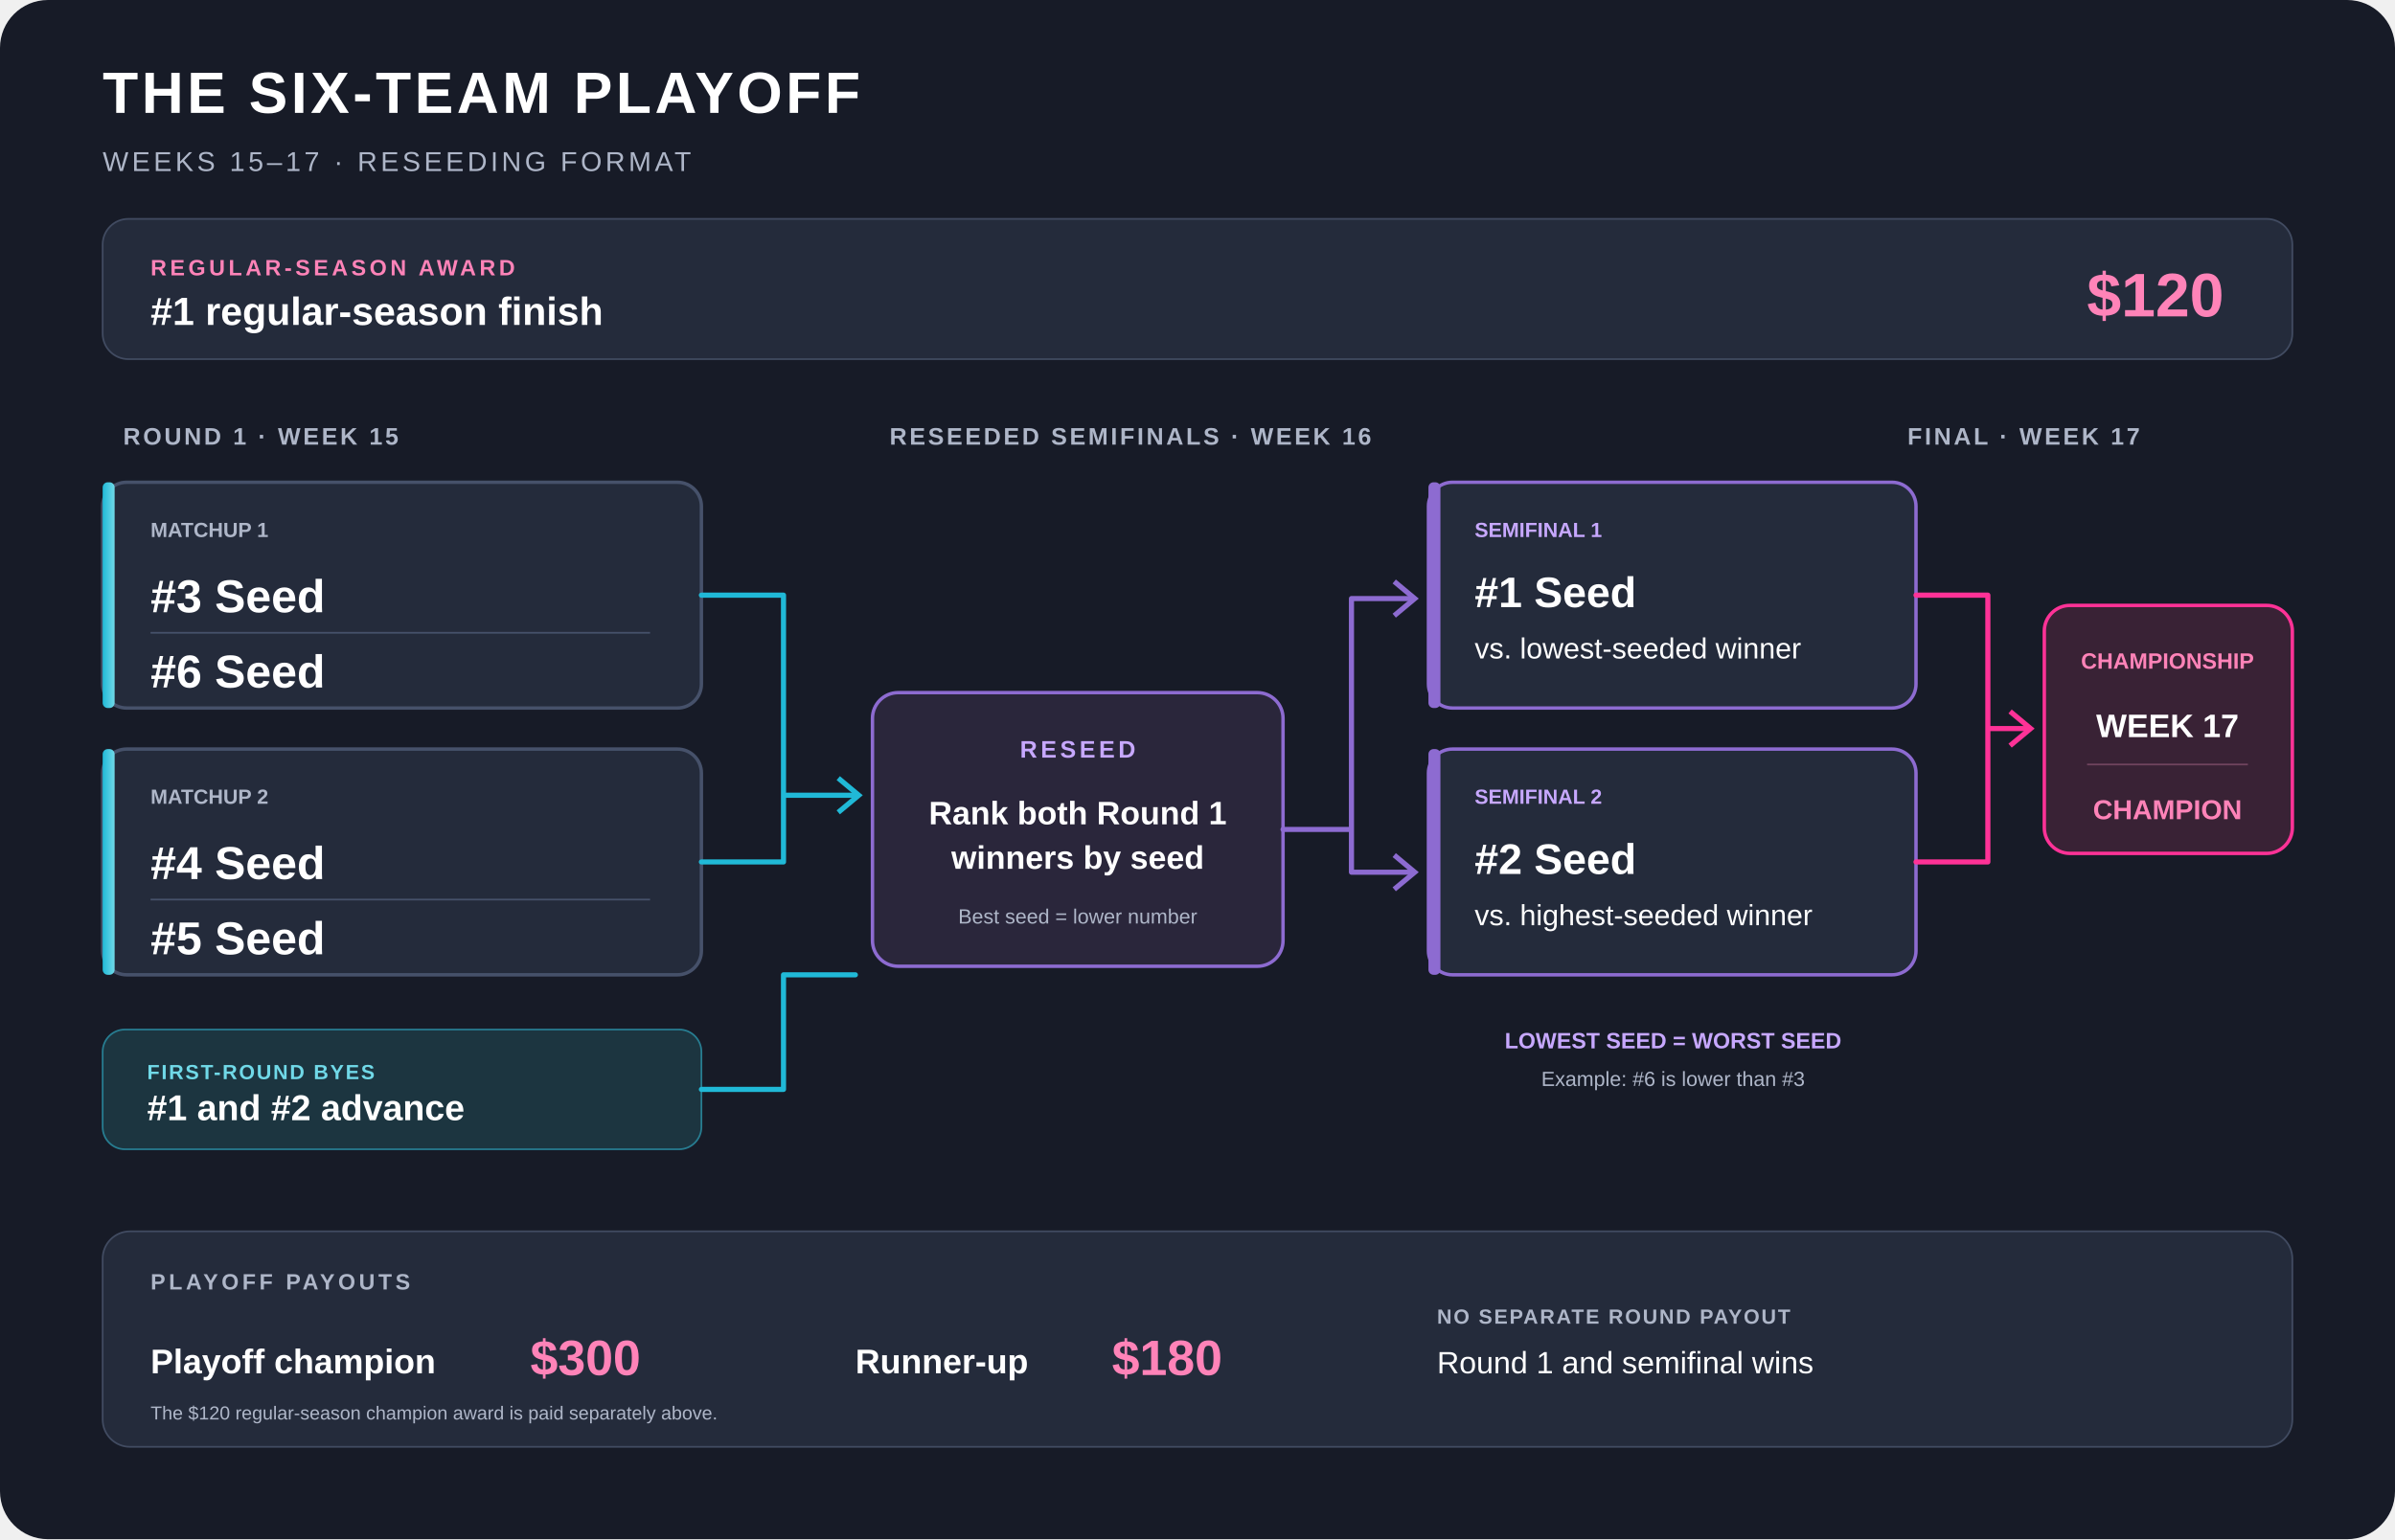
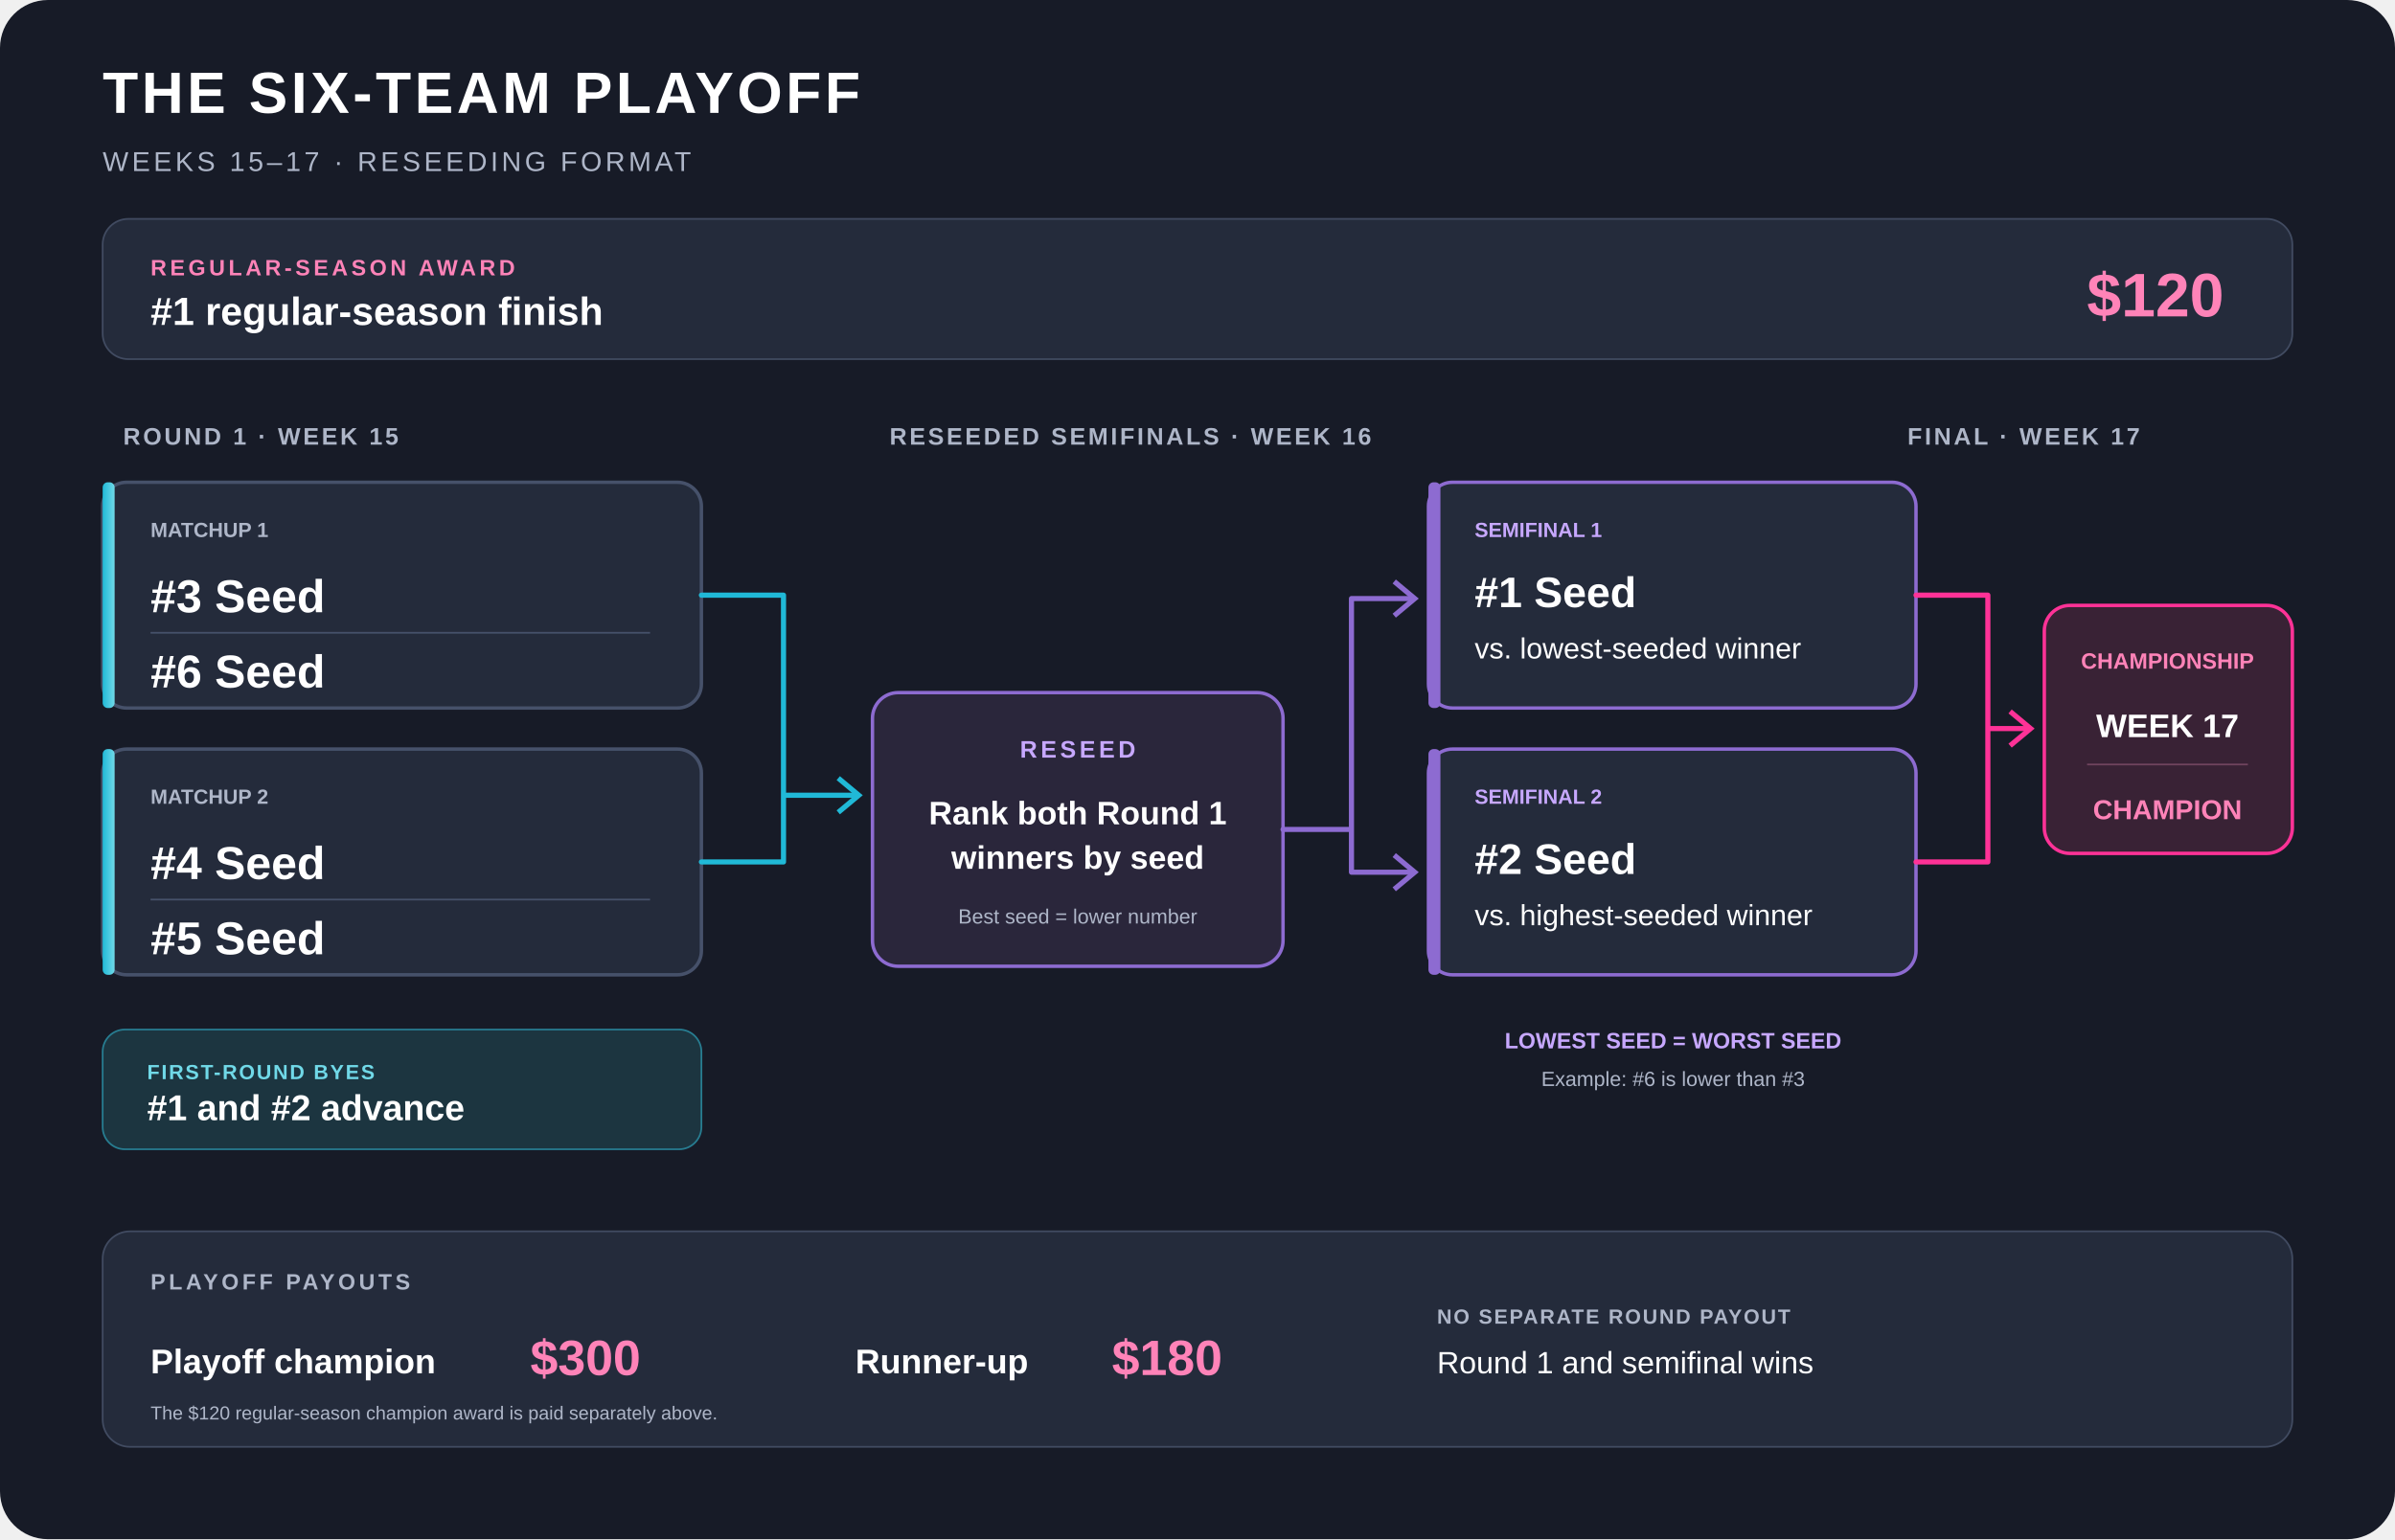
<svg xmlns="http://www.w3.org/2000/svg" width="1400" height="900" viewBox="0 0 1400 900" role="img" aria-labelledby="title desc">
  <defs>
    <linearGradient id="pink">
      <stop stop-color="#ff3297" />
      <stop offset="1" stop-color="#ff78ad" />
    </linearGradient>
    <linearGradient id="cyan">
      <stop stop-color="#20b9d7" />
      <stop offset="1" stop-color="#70d9e8" />
    </linearGradient>
  </defs>
  <rect width="1400" height="900" rx="28" fill="#171b27" />
  <g font-family="Arial,sans-serif">
    <text x="60" y="66" fill="#fff" font-size="34" font-weight="800" letter-spacing="2">THE SIX-TEAM PLAYOFF</text>
    <text x="60" y="100" fill="#aeb6c8" font-size="16" letter-spacing="2">WEEKS 15–17 · RESEEDING FORMAT</text>
    <rect x="60" y="128" width="1280" height="82" rx="15" fill="#242b3b" stroke="#414b61" />
    <text x="88" y="161" fill="#ff83b8" font-size="13" font-weight="700" letter-spacing="2">REGULAR-SEASON AWARD</text>
    <text x="88" y="190" fill="#fff" font-size="23" font-weight="800">#1 regular-season finish</text>
    <text x="1300" y="185" text-anchor="end" fill="#ff83b8" font-size="36" font-weight="800">$120</text>
    <g fill="#aeb6c8" font-size="14" font-weight="700" letter-spacing="1.5">
      <text x="72" y="260">ROUND 1 · WEEK 15</text>
      <text x="520" y="260">RESEEDED SEMIFINALS · WEEK 16</text>
      <text x="1115" y="260">FINAL · WEEK 17</text>
    </g>
    <g>
      <rect x="60" y="282" width="350" height="132" rx="14" fill="#242b3b" stroke="#46516a" stroke-width="2" />
      <rect x="60" y="282" width="7" height="132" rx="3" fill="url(#cyan)" />
      <text x="88" y="314" fill="#aeb6c8" font-size="12" font-weight="700">MATCHUP 1</text>
      <text x="88" y="358" fill="#fff" font-size="27" font-weight="800">#3 Seed</text>
      <path d="M88 370 H380" stroke="#46516a" />
      <text x="88" y="402" fill="#fff" font-size="27" font-weight="800">#6 Seed</text>
      <rect x="60" y="438" width="350" height="132" rx="14" fill="#242b3b" stroke="#46516a" stroke-width="2" />
      <rect x="60" y="438" width="7" height="132" rx="3" fill="url(#cyan)" />
      <text x="88" y="470" fill="#aeb6c8" font-size="12" font-weight="700">MATCHUP 2</text>
      <text x="88" y="514" fill="#fff" font-size="27" font-weight="800">#4 Seed</text>
      <path d="M88 526 H380" stroke="#46516a" />
      <text x="88" y="558" fill="#fff" font-size="27" font-weight="800">#5 Seed</text>
      <rect x="60" y="602" width="350" height="70" rx="13" fill="#1c3540" stroke="#277d91" />
      <text x="86" y="631" fill="#70d9e8" font-size="12" font-weight="800" letter-spacing="1">FIRST-ROUND BYES</text>
      <text x="86" y="655" fill="#fff" font-size="21" font-weight="800">#1 and #2 advance</text>
    </g>
-     <path d="M410 348 H458 V465 H500 M410 504 H458 V465 M410 637 H458 V570 H500" fill="none" stroke="#20b9d7" stroke-width="3" stroke-linecap="round" stroke-linejoin="round" />
+     <path d="M410 348 H458 V465 H500 M410 504 H458 V465" fill="none" stroke="#20b9d7" stroke-width="3" stroke-linecap="round" stroke-linejoin="round" />
    <path d="M490 455 L502 465 L490 475" fill="none" stroke="#20b9d7" stroke-width="3" />
    <rect x="510" y="405" width="240" height="160" rx="15" fill="#2a263b" stroke="#8d6bd1" stroke-width="2" />
    <text x="630" y="443" text-anchor="middle" fill="#c7a8ff" font-size="14" font-weight="800" letter-spacing="2">RESEED</text>
    <text x="630" y="482" text-anchor="middle" fill="#fff" font-size="19" font-weight="800">Rank both Round 1</text>
    <text x="630" y="508" text-anchor="middle" fill="#fff" font-size="19" font-weight="800">winners by seed</text>
    <text x="630" y="540" text-anchor="middle" fill="#aeb6c8" font-size="12">Best seed = lower number</text>
    <path d="M750 485 H790 V350 H825 M790 485 V510 H825" fill="none" stroke="#8d6bd1" stroke-width="3" stroke-linecap="round" stroke-linejoin="round" />
    <path d="M815 340 L827 350 L815 360 M815 500 L827 510 L815 520" fill="none" stroke="#8d6bd1" stroke-width="3" />
    <rect x="835" y="282" width="285" height="132" rx="14" fill="#242b3b" stroke="#8d6bd1" stroke-width="2" />
    <rect x="835" y="282" width="7" height="132" rx="3" fill="#8d6bd1" />
    <text x="862" y="314" fill="#c7a8ff" font-size="12" font-weight="800">SEMIFINAL 1</text>
    <text x="862" y="355" fill="#fff" font-size="25" font-weight="800">#1 Seed</text>
    <text x="862" y="385" fill="#fff" font-size="17">vs. lowest-seeded winner</text>
    <rect x="835" y="438" width="285" height="132" rx="14" fill="#242b3b" stroke="#8d6bd1" stroke-width="2" />
    <rect x="835" y="438" width="7" height="132" rx="3" fill="#8d6bd1" />
    <text x="862" y="470" fill="#c7a8ff" font-size="12" font-weight="800">SEMIFINAL 2</text>
    <text x="862" y="511" fill="#fff" font-size="25" font-weight="800">#2 Seed</text>
    <text x="862" y="541" fill="#fff" font-size="17">vs. highest-seeded winner</text>
    <text x="978" y="613" text-anchor="middle" fill="#c7a8ff" font-size="13" font-weight="800">LOWEST SEED = WORST SEED</text>
    <text x="978" y="635" text-anchor="middle" fill="#aeb6c8" font-size="12">Example: #6 is lower than #3</text>
    <path d="M1120 348 H1162 V426 H1185 M1120 504 H1162 V426" fill="none" stroke="#ff3297" stroke-width="3" stroke-linecap="round" stroke-linejoin="round" />
    <path d="M1175 416 L1187 426 L1175 436" fill="none" stroke="#ff3297" stroke-width="3" />
    <rect x="1195" y="354" width="145" height="145" rx="15" fill="#392235" stroke="#ff3297" stroke-width="2" />
    <text x="1267" y="391" text-anchor="middle" fill="#ff83b8" font-size="13" font-weight="800">CHAMPIONSHIP</text>
    <text x="1267" y="431" text-anchor="middle" fill="#fff" font-size="19" font-weight="800">WEEK 17</text>
    <path d="M1220 447 H1314" stroke="#70445e" />
    <text x="1267" y="479" text-anchor="middle" fill="#ff83b8" font-size="16" font-weight="800">CHAMPION</text>
    <rect x="60" y="720" width="1280" height="126" rx="16" fill="#242b3b" stroke="#414b61" />
    <text x="88" y="754" fill="#aeb6c8" font-size="13" font-weight="800" letter-spacing="2">PLAYOFF PAYOUTS</text>
    <text x="88" y="803" fill="#fff" font-size="20" font-weight="800">Playoff champion</text>
    <text x="310" y="804" fill="#ff83b8" font-size="29" font-weight="800">$300</text>
    <text x="500" y="803" fill="#fff" font-size="20" font-weight="800">Runner-up</text>
    <text x="650" y="804" fill="#ff83b8" font-size="29" font-weight="800">$180</text>
    <text x="840" y="774" fill="#aeb6c8" font-size="12" font-weight="800" letter-spacing="1">NO SEPARATE ROUND PAYOUT</text>
    <text x="840" y="803" fill="#fff" font-size="18">Round 1 and semifinal wins</text>
    <text x="88" y="830" fill="#aeb6c8" font-size="11">The $120 regular-season champion award is paid separately above.</text>
  </g>
</svg>
